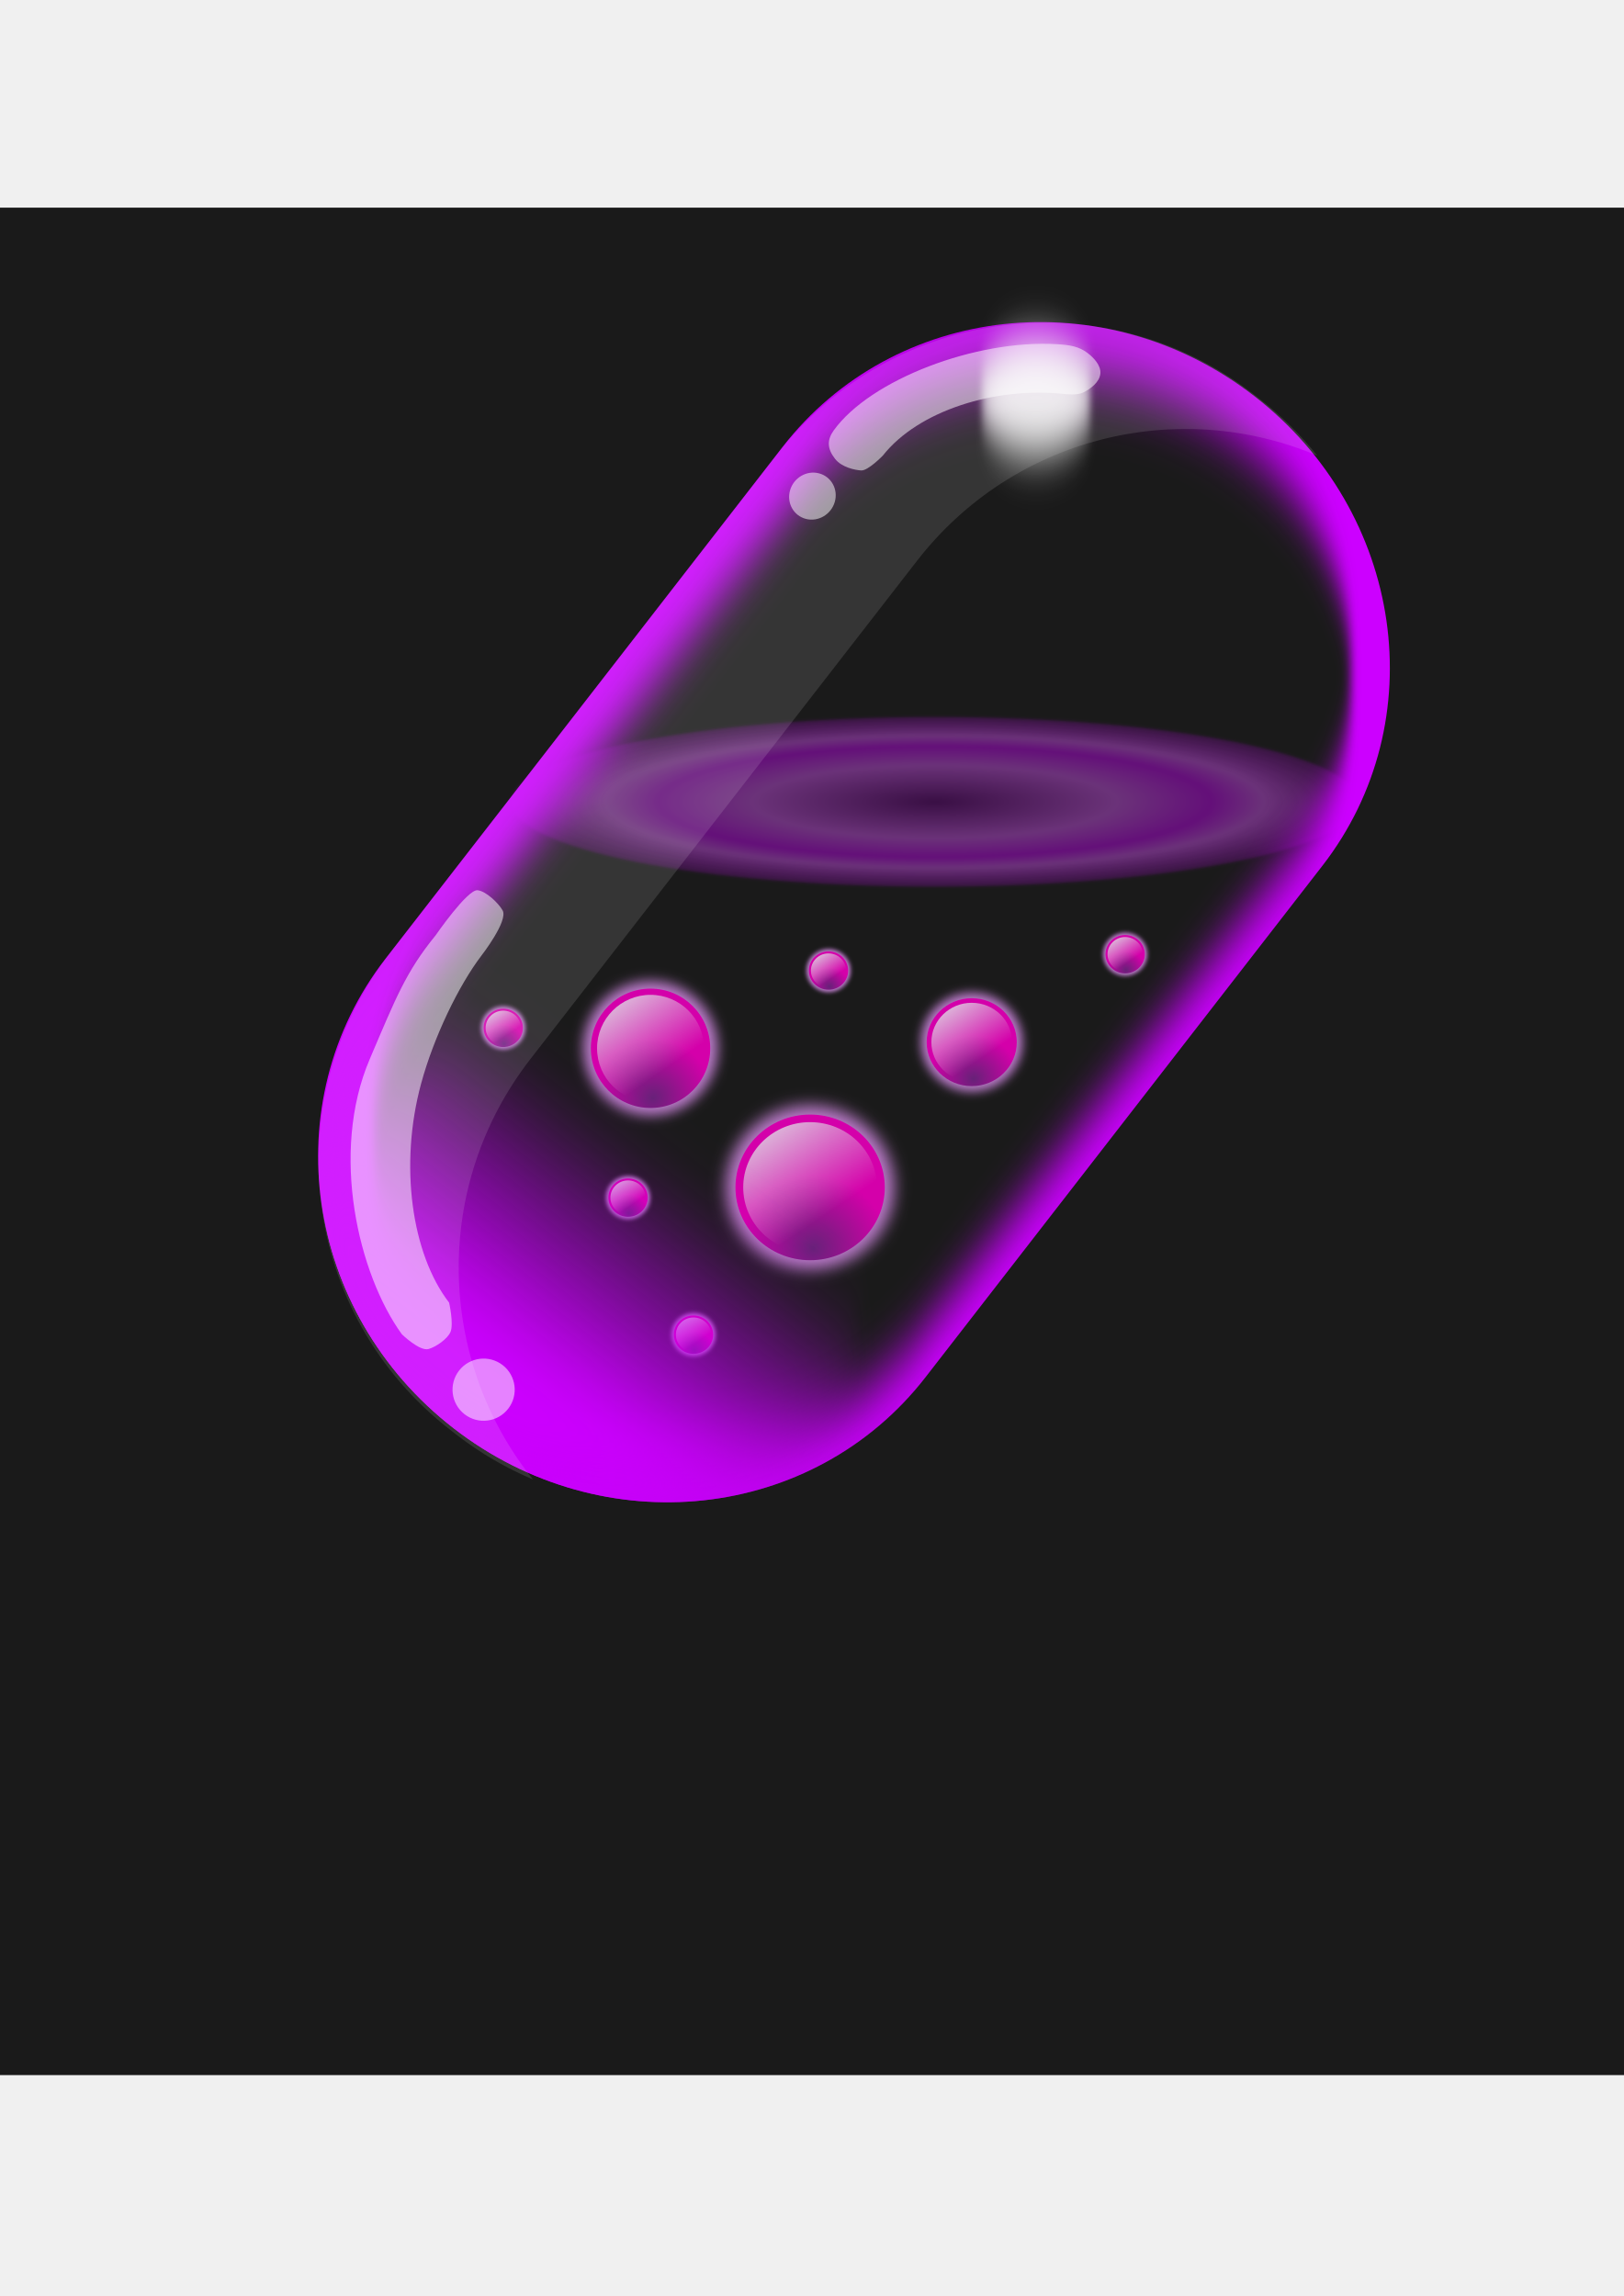
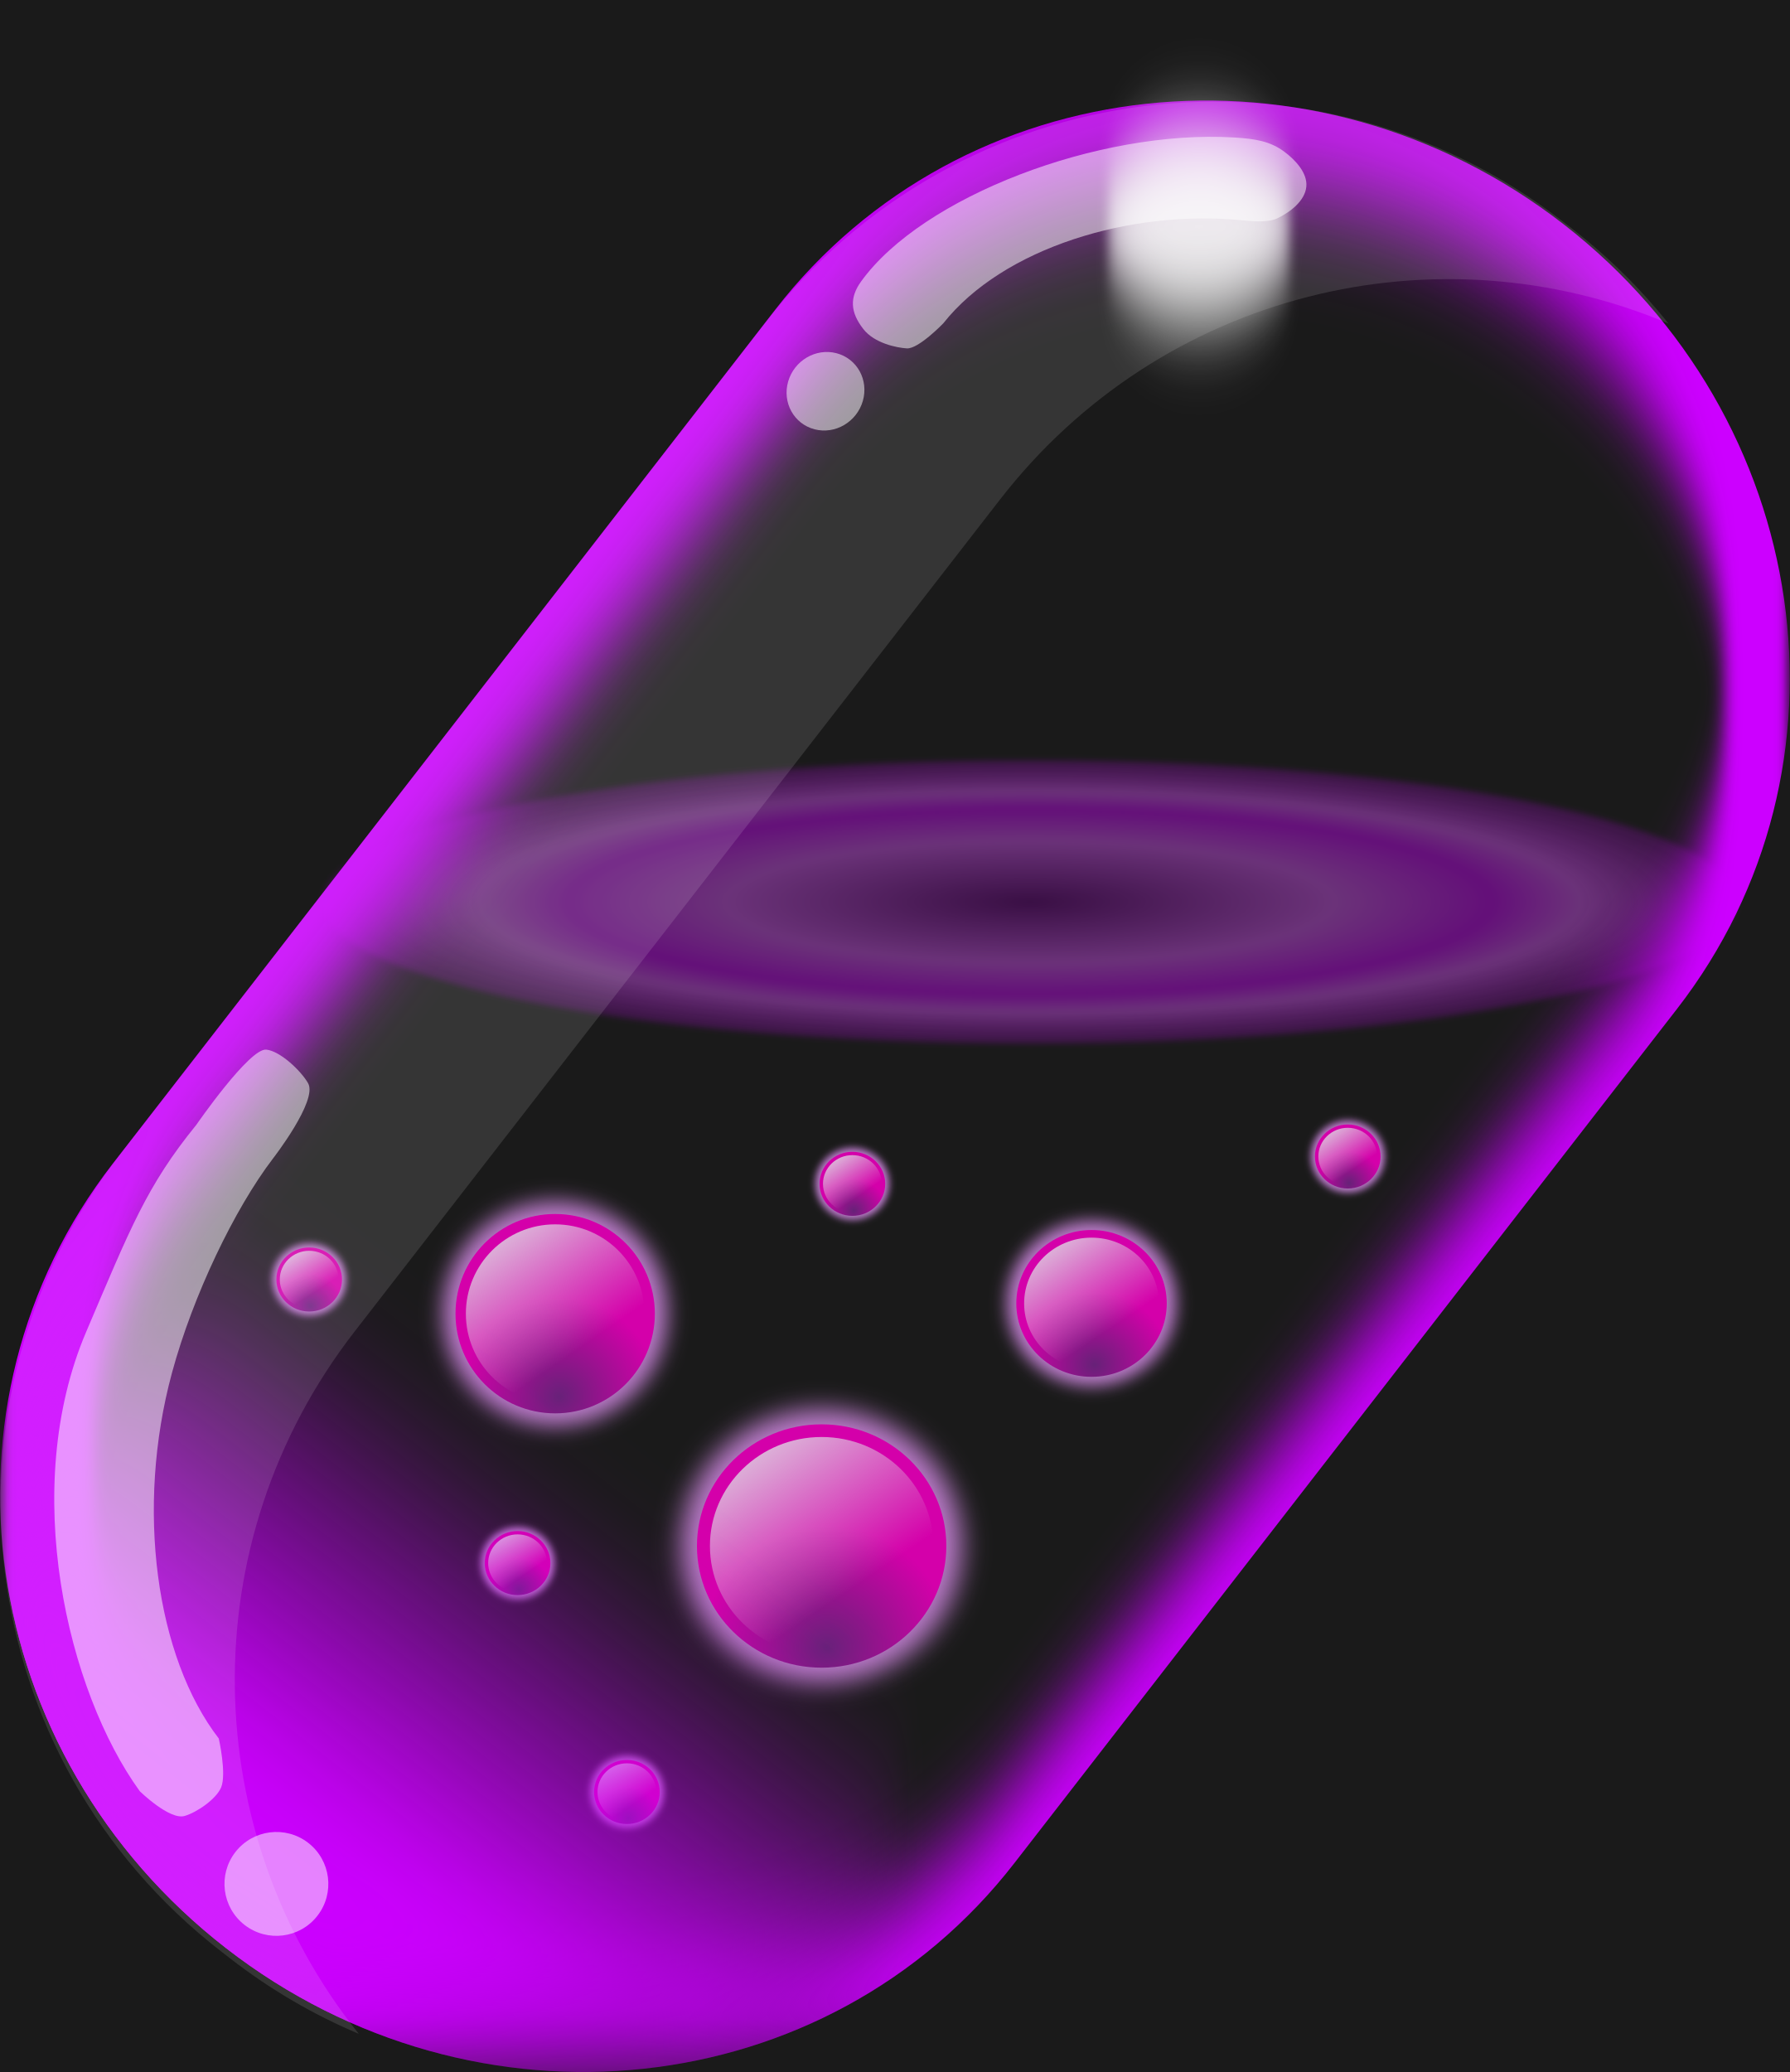
- <svg xmlns="http://www.w3.org/2000/svg" xmlns:xlink="http://www.w3.org/1999/xlink" width="793.701" height="1122.52" viewBox="0 0 210 297" version="1.1" id="svg8">
+ <svg xmlns="http://www.w3.org/2000/svg" xmlns:xlink="http://www.w3.org/1999/xlink" width="523.892" height="606.428" viewBox="0 0 138.613 160.451" version="1.1" id="svg8">
  <defs id="defs2">
    <linearGradient id="linearGradient1271">
      <stop style="stop-color:#dedbe3;stop-opacity:1;" offset="0" id="stop1267" />
      <stop style="stop-color:#dedbe3;stop-opacity:0;" offset="1" id="stop1269" />
    </linearGradient>
    <linearGradient id="linearGradient1155">
      <stop id="stop1151" offset="0" style="stop-color:#672178;stop-opacity:1" />
      <stop id="stop1153" offset="1" style="stop-color:#d400aa;stop-opacity:1" />
    </linearGradient>
    <linearGradient id="linearGradient941">
      <stop id="stop937" offset="0" style="stop-color:#660080;stop-opacity:1" />
      <stop style="stop-color:#dd55ff;stop-opacity:1" offset="0.429" id="stop947" />
      <stop style="stop-color:#cc00ff;stop-opacity:1" offset="0.653" id="stop945" />
      <stop style="stop-color:#dd55ff;stop-opacity:1" offset="0.777" id="stop943" />
      <stop id="stop939" offset="1" style="stop-color:#cc00ff;stop-opacity:0.416" />
    </linearGradient>
    <linearGradient id="linearGradient845">
      <stop style="stop-color:#cc00ff;stop-opacity:1;" offset="0" id="stop841" />
      <stop style="stop-color:#cc00ff;stop-opacity:0;" offset="1" id="stop843" />
    </linearGradient>
    <linearGradient xlink:href="#linearGradient845" id="linearGradient847" x1="127.496" y1="208.083" x2="127.528" y2="171.835" gradientUnits="userSpaceOnUse" gradientTransform="matrix(1.022049,0,0,0.8604648,-0.1423365,16.66102)" />
    <filter style="color-interpolation-filters:sRGB" id="filter877" x="-0.122" width="1.245" y="-0.138" height="1.276">
      <feGaussianBlur stdDeviation="3.749" id="feGaussianBlur879" />
    </filter>
    <filter style="color-interpolation-filters:sRGB" id="filter905" x="-0.074" width="1.149" y="-0.041" height="1.082">
      <feGaussianBlur stdDeviation="3.089" id="feGaussianBlur907" />
    </filter>
    <clipPath clipPathUnits="userSpaceOnUse" id="clipPath913">
      <path style="opacity:1;fill:#00ffff;fill-opacity:1;stroke:#ffffff;stroke-width:0;stroke-linecap:round;stroke-linejoin:round;stroke-miterlimit:4;stroke-dasharray:none;stroke-opacity:1" d="m 127.858,39.309 c 24.479,0 44.185,19.009 44.185,42.62 v 83.732 c 0,23.612 -19.707,42.62 -44.185,42.62 -24.479,0 -44.185,-19.009 -44.185,-42.62 V 81.929 c 0,-23.612 19.707,-42.62 44.185,-42.62 z" id="path915" />
    </clipPath>
    <radialGradient xlink:href="#linearGradient941" id="radialGradient933" cx="36.38" cy="55.435" fx="36.38" fy="55.435" r="53.314" gradientTransform="matrix(1.027295,0,0,0.2059553,83.54137,92.30464)" gradientUnits="userSpaceOnUse" />
    <filter style="color-interpolation-filters:sRGB" id="filter1075" x="-0.005" width="1.01" y="-0.025" height="1.05">
      <feGaussianBlur stdDeviation="0.23" id="feGaussianBlur1077" />
    </filter>
    <filter style="color-interpolation-filters:sRGB" id="filter1121" x="-0.368" width="1.737" y="-0.368" height="1.737">
      <feGaussianBlur stdDeviation="2.211" id="feGaussianBlur1123" />
    </filter>
    <radialGradient xlink:href="#linearGradient1155" id="radialGradient1149" cx="16.404" cy="225.298" fx="16.404" fy="225.298" r="12.7" gradientTransform="translate(-1.2048445e-6,-1.2749465e-5)" gradientUnits="userSpaceOnUse" />
    <filter style="color-interpolation-filters:sRGB" id="filter1257" x="-0.114" width="1.228" y="-0.114" height="1.228">
      <feGaussianBlur stdDeviation="1.357" id="feGaussianBlur1259" />
    </filter>
    <linearGradient xlink:href="#linearGradient1271" id="linearGradient1273" x1="10.583" y1="200.692" x2="21.696" y2="216.831" gradientUnits="userSpaceOnUse" gradientTransform="matrix(1.075,0,0,1.075,-1.190625,-16.1036)" />
    <radialGradient xlink:href="#linearGradient1155" id="radialGradient1310" gradientUnits="userSpaceOnUse" gradientTransform="translate(-1.2048445e-6,-1.2749465e-5)" cx="16.404" cy="225.298" fx="16.404" fy="225.298" r="12.7" />
    <linearGradient xlink:href="#linearGradient1271" id="linearGradient1312" gradientUnits="userSpaceOnUse" gradientTransform="matrix(1.075,0,0,1.075,-1.190625,-16.1036)" x1="10.583" y1="200.692" x2="21.696" y2="216.831" />
    <radialGradient xlink:href="#linearGradient1155" id="radialGradient1322" gradientUnits="userSpaceOnUse" gradientTransform="translate(-1.2048445e-6,-1.2749465e-5)" cx="16.404" cy="225.298" fx="16.404" fy="225.298" r="12.7" />
    <linearGradient xlink:href="#linearGradient1271" id="linearGradient1324" gradientUnits="userSpaceOnUse" gradientTransform="matrix(1.075,0,0,1.075,-1.190625,-16.1036)" x1="10.583" y1="200.692" x2="21.696" y2="216.831" />
    <radialGradient xlink:href="#linearGradient1155" id="radialGradient1334" gradientUnits="userSpaceOnUse" gradientTransform="translate(-1.2048445e-6,-1.2749465e-5)" cx="16.404" cy="225.298" fx="16.404" fy="225.298" r="12.7" />
    <linearGradient xlink:href="#linearGradient1271" id="linearGradient1336" gradientUnits="userSpaceOnUse" gradientTransform="matrix(1.075,0,0,1.075,-1.190625,-16.1036)" x1="10.583" y1="200.692" x2="21.696" y2="216.831" />
    <radialGradient xlink:href="#linearGradient1155" id="radialGradient1346" gradientUnits="userSpaceOnUse" gradientTransform="translate(-1.2048445e-6,-1.2749465e-5)" cx="16.404" cy="225.298" fx="16.404" fy="225.298" r="12.7" />
    <linearGradient xlink:href="#linearGradient1271" id="linearGradient1348" gradientUnits="userSpaceOnUse" gradientTransform="matrix(1.075,0,0,1.075,-1.190625,-16.1036)" x1="10.583" y1="200.692" x2="21.696" y2="216.831" />
    <radialGradient xlink:href="#linearGradient1155" id="radialGradient1358" gradientUnits="userSpaceOnUse" gradientTransform="translate(-1.2048445e-6,-1.2749465e-5)" cx="16.404" cy="225.298" fx="16.404" fy="225.298" r="12.7" />
    <linearGradient xlink:href="#linearGradient1271" id="linearGradient1360" gradientUnits="userSpaceOnUse" gradientTransform="matrix(1.075,0,0,1.075,-1.190625,-16.1036)" x1="10.583" y1="200.692" x2="21.696" y2="216.831" />
    <radialGradient xlink:href="#linearGradient1155" id="radialGradient1370" gradientUnits="userSpaceOnUse" gradientTransform="translate(-1.2048445e-6,-1.2749465e-5)" cx="16.404" cy="225.298" fx="16.404" fy="225.298" r="12.7" />
    <linearGradient xlink:href="#linearGradient1271" id="linearGradient1372" gradientUnits="userSpaceOnUse" gradientTransform="matrix(1.075,0,0,1.075,-1.190625,-16.1036)" x1="10.583" y1="200.692" x2="21.696" y2="216.831" />
    <radialGradient xlink:href="#linearGradient1155" id="radialGradient1382" gradientUnits="userSpaceOnUse" gradientTransform="translate(-1.2048445e-6,-1.2749465e-5)" cx="16.404" cy="225.298" fx="16.404" fy="225.298" r="12.7" />
    <linearGradient xlink:href="#linearGradient1271" id="linearGradient1384" gradientUnits="userSpaceOnUse" gradientTransform="matrix(1.075,0,0,1.075,-1.190625,-16.1036)" x1="10.583" y1="200.692" x2="21.696" y2="216.831" />
  </defs>
-   <g id="layer2">
+   <g id="layer2" transform="translate(-41.14168,-33.87682)">
    <rect style="opacity:1;fill:#1a1a1a;fill-opacity:1;stroke:#ffffff;stroke-width:0;stroke-linecap:round;stroke-linejoin:round;stroke-miterlimit:4;stroke-dasharray:none;stroke-opacity:1" id="rect829" width="229.923" height="241.565" x="-18.256" y="26.86" />
  </g>
-   <g id="layer1" style="display:inline">
+   <g id="layer1" style="display:inline" transform="translate(-41.14168,-33.87682)">
    <g id="g1278" transform="matrix(0.6079141,0,0,0.6079141,74.48686,5.07614)">
      <path id="path1138" d="M 30.162,214.715 A 14.287,14.287 0 0 1 15.875,229.002 14.287,14.287 0 0 1 1.588,214.715 14.287,14.287 0 0 1 15.875,200.427 a 14.287,14.287 0 0 1 14.287,14.287 z" style="opacity:1;fill:#cd87de;fill-opacity:0.899;stroke:#ffffff;stroke-width:0;stroke-linecap:round;stroke-linejoin:round;stroke-miterlimit:4;stroke-dasharray:none;stroke-opacity:1;filter:url(#filter1257)" />
      <path style="opacity:1;fill:url(#radialGradient1149);fill-opacity:1;stroke:#ffffff;stroke-width:0;stroke-linecap:round;stroke-linejoin:round;stroke-miterlimit:4;stroke-dasharray:none;stroke-opacity:1" d="m 28.575,214.715 a 12.7,12.7 0 0 1 -12.7,12.7 12.7,12.7 0 0 1 -12.7,-12.7 12.7,12.7 0 0 1 12.7,-12.7 12.7,12.7 0 0 1 12.7,12.7 z" id="path1141" />
      <path id="path1261" d="M 27.252,214.715 A 11.377,11.377 0 0 1 15.875,226.092 11.377,11.377 0 0 1 4.498,214.715 11.377,11.377 0 0 1 15.875,203.337 11.377,11.377 0 0 1 27.252,214.715 Z" style="opacity:1;fill:url(#linearGradient1273);fill-opacity:1;stroke:#ffffff;stroke-width:0;stroke-linecap:round;stroke-linejoin:round;stroke-miterlimit:4;stroke-dasharray:none;stroke-opacity:1" />
    </g>
    <g transform="matrix(0.7604461,0,0,0.7419276,92.70292,-5.706842)" id="g1308">
      <path style="opacity:1;fill:#cd87de;fill-opacity:0.899;stroke:#ffffff;stroke-width:0;stroke-linecap:round;stroke-linejoin:round;stroke-miterlimit:4;stroke-dasharray:none;stroke-opacity:1;filter:url(#filter1257)" d="M 30.162,214.715 A 14.287,14.287 0 0 1 15.875,229.002 14.287,14.287 0 0 1 1.588,214.715 14.287,14.287 0 0 1 15.875,200.427 a 14.287,14.287 0 0 1 14.287,14.287 z" id="path1302" />
      <path id="path1304" d="m 28.575,214.715 a 12.7,12.7 0 0 1 -12.7,12.7 12.7,12.7 0 0 1 -12.7,-12.7 12.7,12.7 0 0 1 12.7,-12.7 12.7,12.7 0 0 1 12.7,12.7 z" style="opacity:1;fill:url(#radialGradient1310);fill-opacity:1;stroke:#ffffff;stroke-width:0;stroke-linecap:round;stroke-linejoin:round;stroke-miterlimit:4;stroke-dasharray:none;stroke-opacity:1" />
      <path style="opacity:1;fill:url(#linearGradient1312);fill-opacity:1;stroke:#ffffff;stroke-width:0;stroke-linecap:round;stroke-linejoin:round;stroke-miterlimit:4;stroke-dasharray:none;stroke-opacity:1" d="M 27.252,214.715 A 11.377,11.377 0 0 1 15.875,226.092 11.377,11.377 0 0 1 4.498,214.715 11.377,11.377 0 0 1 15.875,203.337 11.377,11.377 0 0 1 27.252,214.715 Z" id="path1306" />
    </g>
    <g id="g1320" transform="matrix(0.4588416,0,0,0.4476678,118.393,38.68961)">
      <path id="path1314" d="M 30.162,214.715 A 14.287,14.287 0 0 1 15.875,229.002 14.287,14.287 0 0 1 1.588,214.715 14.287,14.287 0 0 1 15.875,200.427 a 14.287,14.287 0 0 1 14.287,14.287 z" style="opacity:1;fill:#cd87de;fill-opacity:0.899;stroke:#ffffff;stroke-width:0;stroke-linecap:round;stroke-linejoin:round;stroke-miterlimit:4;stroke-dasharray:none;stroke-opacity:1;filter:url(#filter1257)" />
      <path style="opacity:1;fill:url(#radialGradient1322);fill-opacity:1;stroke:#ffffff;stroke-width:0;stroke-linecap:round;stroke-linejoin:round;stroke-miterlimit:4;stroke-dasharray:none;stroke-opacity:1" d="m 28.575,214.715 a 12.7,12.7 0 0 1 -12.7,12.7 12.7,12.7 0 0 1 -12.7,-12.7 12.7,12.7 0 0 1 12.7,-12.7 12.7,12.7 0 0 1 12.7,12.7 z" id="path1316" />
      <path id="path1318" d="M 27.252,214.715 A 11.377,11.377 0 0 1 15.875,226.092 11.377,11.377 0 0 1 4.498,214.715 11.377,11.377 0 0 1 15.875,203.337 11.377,11.377 0 0 1 27.252,214.715 Z" style="opacity:1;fill:url(#linearGradient1324);fill-opacity:1;stroke:#ffffff;stroke-width:0;stroke-linecap:round;stroke-linejoin:round;stroke-miterlimit:4;stroke-dasharray:none;stroke-opacity:1" />
    </g>
    <g transform="matrix(0.2002193,0,0,0.1953435,142.3424,81.49022)" id="g1332">
      <path style="opacity:1;fill:#cd87de;fill-opacity:0.899;stroke:#ffffff;stroke-width:0;stroke-linecap:round;stroke-linejoin:round;stroke-miterlimit:4;stroke-dasharray:none;stroke-opacity:1;filter:url(#filter1257)" d="M 30.162,214.715 A 14.287,14.287 0 0 1 15.875,229.002 14.287,14.287 0 0 1 1.588,214.715 14.287,14.287 0 0 1 15.875,200.427 a 14.287,14.287 0 0 1 14.287,14.287 z" id="path1326" />
      <path id="path1328" d="m 28.575,214.715 a 12.7,12.7 0 0 1 -12.7,12.7 12.7,12.7 0 0 1 -12.7,-12.7 12.7,12.7 0 0 1 12.7,-12.7 12.7,12.7 0 0 1 12.7,12.7 z" style="opacity:1;fill:url(#radialGradient1334);fill-opacity:1;stroke:#ffffff;stroke-width:0;stroke-linecap:round;stroke-linejoin:round;stroke-miterlimit:4;stroke-dasharray:none;stroke-opacity:1" />
      <path style="opacity:1;fill:url(#linearGradient1336);fill-opacity:1;stroke:#ffffff;stroke-width:0;stroke-linecap:round;stroke-linejoin:round;stroke-miterlimit:4;stroke-dasharray:none;stroke-opacity:1" d="M 27.252,214.715 A 11.377,11.377 0 0 1 15.875,226.092 11.377,11.377 0 0 1 4.498,214.715 11.377,11.377 0 0 1 15.875,203.337 11.377,11.377 0 0 1 27.252,214.715 Z" id="path1330" />
    </g>
    <g id="g1344" transform="matrix(0.2002193,0,0,0.1953435,103.9778,83.60689)">
      <path id="path1338" d="M 30.162,214.715 A 14.287,14.287 0 0 1 15.875,229.002 14.287,14.287 0 0 1 1.588,214.715 14.287,14.287 0 0 1 15.875,200.427 a 14.287,14.287 0 0 1 14.287,14.287 z" style="opacity:1;fill:#cd87de;fill-opacity:0.899;stroke:#ffffff;stroke-width:0;stroke-linecap:round;stroke-linejoin:round;stroke-miterlimit:4;stroke-dasharray:none;stroke-opacity:1;filter:url(#filter1257)" />
      <path style="opacity:1;fill:url(#radialGradient1346);fill-opacity:1;stroke:#ffffff;stroke-width:0;stroke-linecap:round;stroke-linejoin:round;stroke-miterlimit:4;stroke-dasharray:none;stroke-opacity:1" d="m 28.575,214.715 a 12.7,12.7 0 0 1 -12.7,12.7 12.7,12.7 0 0 1 -12.7,-12.7 12.7,12.7 0 0 1 12.7,-12.7 12.7,12.7 0 0 1 12.7,12.7 z" id="path1340" />
      <path id="path1342" d="M 27.252,214.715 A 11.377,11.377 0 0 1 15.875,226.092 11.377,11.377 0 0 1 4.498,214.715 11.377,11.377 0 0 1 15.875,203.337 11.377,11.377 0 0 1 27.252,214.715 Z" style="opacity:1;fill:url(#linearGradient1348);fill-opacity:1;stroke:#ffffff;stroke-width:0;stroke-linecap:round;stroke-linejoin:round;stroke-miterlimit:4;stroke-dasharray:none;stroke-opacity:1" />
    </g>
    <g transform="matrix(0.2002193,0,0,0.1953435,78.0486,112.9756)" id="g1356">
      <path style="opacity:1;fill:#cd87de;fill-opacity:0.899;stroke:#ffffff;stroke-width:0;stroke-linecap:round;stroke-linejoin:round;stroke-miterlimit:4;stroke-dasharray:none;stroke-opacity:1;filter:url(#filter1257)" d="M 30.162,214.715 A 14.287,14.287 0 0 1 15.875,229.002 14.287,14.287 0 0 1 1.588,214.715 14.287,14.287 0 0 1 15.875,200.427 a 14.287,14.287 0 0 1 14.287,14.287 z" id="path1350" />
      <path id="path1352" d="m 28.575,214.715 a 12.7,12.7 0 0 1 -12.7,12.7 12.7,12.7 0 0 1 -12.7,-12.7 12.7,12.7 0 0 1 12.7,-12.7 12.7,12.7 0 0 1 12.7,12.7 z" style="opacity:1;fill:url(#radialGradient1358);fill-opacity:1;stroke:#ffffff;stroke-width:0;stroke-linecap:round;stroke-linejoin:round;stroke-miterlimit:4;stroke-dasharray:none;stroke-opacity:1" />
      <path style="opacity:1;fill:url(#linearGradient1360);fill-opacity:1;stroke:#ffffff;stroke-width:0;stroke-linecap:round;stroke-linejoin:round;stroke-miterlimit:4;stroke-dasharray:none;stroke-opacity:1" d="M 27.252,214.715 A 11.377,11.377 0 0 1 15.875,226.092 11.377,11.377 0 0 1 4.498,214.715 11.377,11.377 0 0 1 15.875,203.337 11.377,11.377 0 0 1 27.252,214.715 Z" id="path1354" />
    </g>
    <g id="g1368" transform="matrix(0.2002193,0,0,0.1953435,86.51527,130.7027)">
      <path id="path1362" d="M 30.162,214.715 A 14.287,14.287 0 0 1 15.875,229.002 14.287,14.287 0 0 1 1.588,214.715 14.287,14.287 0 0 1 15.875,200.427 a 14.287,14.287 0 0 1 14.287,14.287 z" style="opacity:1;fill:#cd87de;fill-opacity:0.899;stroke:#ffffff;stroke-width:0;stroke-linecap:round;stroke-linejoin:round;stroke-miterlimit:4;stroke-dasharray:none;stroke-opacity:1;filter:url(#filter1257)" />
      <path style="opacity:1;fill:url(#radialGradient1370);fill-opacity:1;stroke:#ffffff;stroke-width:0;stroke-linecap:round;stroke-linejoin:round;stroke-miterlimit:4;stroke-dasharray:none;stroke-opacity:1" d="m 28.575,214.715 a 12.7,12.7 0 0 1 -12.7,12.7 12.7,12.7 0 0 1 -12.7,-12.7 12.7,12.7 0 0 1 12.7,-12.7 12.7,12.7 0 0 1 12.7,12.7 z" id="path1364" />
      <path id="path1366" d="M 27.252,214.715 A 11.377,11.377 0 0 1 15.875,226.092 11.377,11.377 0 0 1 4.498,214.715 11.377,11.377 0 0 1 15.875,203.337 11.377,11.377 0 0 1 27.252,214.715 Z" style="opacity:1;fill:url(#linearGradient1372);fill-opacity:1;stroke:#ffffff;stroke-width:0;stroke-linecap:round;stroke-linejoin:round;stroke-miterlimit:4;stroke-dasharray:none;stroke-opacity:1" />
    </g>
    <g id="g1380" transform="matrix(0.2002193,0,0,0.1953435,61.90902,91.01522)">
      <path id="path1374" d="M 30.162,214.715 A 14.287,14.287 0 0 1 15.875,229.002 14.287,14.287 0 0 1 1.588,214.715 14.287,14.287 0 0 1 15.875,200.427 a 14.287,14.287 0 0 1 14.287,14.287 z" style="opacity:1;fill:#cd87de;fill-opacity:0.899;stroke:#ffffff;stroke-width:0;stroke-linecap:round;stroke-linejoin:round;stroke-miterlimit:4;stroke-dasharray:none;stroke-opacity:1;filter:url(#filter1257)" />
      <path style="opacity:1;fill:url(#radialGradient1382);fill-opacity:1;stroke:#ffffff;stroke-width:0;stroke-linecap:round;stroke-linejoin:round;stroke-miterlimit:4;stroke-dasharray:none;stroke-opacity:1" d="m 28.575,214.715 a 12.7,12.7 0 0 1 -12.7,12.7 12.7,12.7 0 0 1 -12.7,-12.7 12.7,12.7 0 0 1 12.7,-12.7 12.7,12.7 0 0 1 12.7,12.7 z" id="path1376" />
      <path id="path1378" d="M 27.252,214.715 A 11.377,11.377 0 0 1 15.875,226.092 11.377,11.377 0 0 1 4.498,214.715 11.377,11.377 0 0 1 15.875,203.337 11.377,11.377 0 0 1 27.252,214.715 Z" style="opacity:1;fill:url(#linearGradient1384);fill-opacity:1;stroke:#ffffff;stroke-width:0;stroke-linecap:round;stroke-linejoin:round;stroke-miterlimit:4;stroke-dasharray:none;stroke-opacity:1" />
    </g>
    <g id="g1136">
      <ellipse ry="10.98" rx="54.769" cy="103.722" cx="120.915" id="path917" style="opacity:0.416;fill:url(#radialGradient933);fill-opacity:1;stroke:#ffffff;stroke-width:0;stroke-linecap:round;stroke-linejoin:round;stroke-miterlimit:4;stroke-dasharray:none;stroke-opacity:1;filter:url(#filter1075)" />
      <g transform="rotate(37.80546,127.6223,95.47468)" clip-path="url(#clipPath913)" id="g911">
        <path style="opacity:1;fill:#cc00ff;fill-opacity:1;stroke:#ffffff;stroke-width:0;stroke-linecap:round;stroke-linejoin:round;stroke-miterlimit:4;stroke-dasharray:none;stroke-opacity:1;filter:url(#filter905)" d="m 128.28,33.249 c -27.581,0 -49.785,20.386 -49.785,45.707 v 89.797 c -2e-6,25.322 22.204,45.707 49.785,45.707 27.581,0 49.785,-20.386 49.785,-45.707 V 78.956 c 0,-25.322 -22.204,-45.707 -49.785,-45.707 z m 0.504,11.617 c 21.88,0 39.495,17.615 39.495,39.495 v 77.591 c 0,21.88 -17.615,39.495 -39.495,39.495 -21.88,0 -39.495,-17.615 -39.495,-39.495 V 84.36 c 0,-21.88 17.615,-39.495 39.495,-39.495 z" id="path819" />
        <ellipse style="opacity:1;fill:url(#linearGradient847);fill-opacity:1;stroke:#ffffff;stroke-width:0;stroke-linecap:round;stroke-linejoin:round;stroke-miterlimit:4;stroke-dasharray:none;stroke-opacity:1;filter:url(#filter877)" id="path826" cx="129.1" cy="179.773" rx="36.793" ry="32.632" />
      </g>
      <path id="rect949" d="m 162.17,51.023 c -19.253,-14.937 -46.777,-11.462 -61.714,7.791 L 50.456,123.26 c -14.937,19.253 -11.462,46.777 7.79,61.714 l 0.736,0.571 c 3.127,2.426 6.474,4.363 9.948,5.829 C 56.513,175.861 55.855,153.422 68.596,136.999 L 118.596,72.552 c 12.511,-16.125 33.851,-21.179 51.766,-13.62 -2.14,-2.674 -4.626,-5.143 -7.457,-7.339 z" style="opacity:0.12;fill:#ffffff;fill-opacity:1;stroke:#ffffff;stroke-width:0;stroke-linecap:round;stroke-linejoin:round;stroke-miterlimit:4;stroke-dasharray:none;stroke-opacity:1" />
      <g transform="rotate(37.80546,127.6223,95.47468)" id="g977">
        <path style="opacity:0.51;fill:#ffffff;fill-opacity:1;stroke:#ffffff;stroke-width:0;stroke-linecap:round;stroke-linejoin:round;stroke-miterlimit:4;stroke-dasharray:none;stroke-opacity:1" d="m 86.942,159.342 c -0.138,6.086 0.87,9.433 3.09,17.883 3.355,12.769 15.911,22.871 25.09,25.552 0,0 3.191,0.362 3.907,-0.613 0.58,-0.789 1.141,-2.545 0.881,-3.489 -0.301,-1.094 -2.462,-2.876 -2.462,-2.876 -7.703,-2 -16.041,-10.103 -20.235,-20.179 -2.382,-5.721 -3.943,-12.975 -3.981,-17.875 0,0 0.003,-5.678 -1.42,-6.276 -1.004,-0.422 -3.239,-0.652 -4.161,-0.072 -1.111,0.699 -0.707,7.944 -0.707,7.944 z" id="path954" />
        <circle style="opacity:0.51;fill:#ffffff;fill-opacity:1;stroke:#ffffff;stroke-width:0;stroke-linecap:round;stroke-linejoin:round;stroke-miterlimit:4;stroke-dasharray:none;stroke-opacity:1" id="path970" cx="127.875" cy="201.959" r="4.022" />
      </g>
      <path style="opacity:0.51;fill:#ffffff;fill-opacity:1;stroke:#ffffff;stroke-width:0;stroke-linecap:round;stroke-linejoin:round;stroke-miterlimit:4;stroke-dasharray:none;stroke-opacity:1" d="m 136.68,44.521 c -10.463,-0.618 -24.11,4.571 -28.849,11.151 -0.886,1.23 -0.865,2.363 0.18,3.694 0.861,1.098 2.589,1.443 3.366,1.489 0.901,0.053 2.814,-1.935 2.814,-1.935 4.612,-5.83 14.502,-8.874 23.299,-7.972 0.382,0.039 1.799,0.208 2.574,-0.163 1.002,-0.481 2.15,-1.355 2.249,-2.462 0.094,-1.056 -0.846,-2.056 -1.695,-2.69 -1.093,-0.817 -2.232,-1.011 -3.939,-1.112 z" id="path979" />
      <ellipse style="opacity:0.51;fill:#ffffff;fill-opacity:1;stroke:#ffffff;stroke-width:0;stroke-linecap:round;stroke-linejoin:round;stroke-miterlimit:4;stroke-dasharray:none;stroke-opacity:1" id="circle981" cx="35.738" cy="-118.753" transform="matrix(-0.2762632,0.961082,-0.9679437,-0.2511673,0,0)" rx="3.066" ry="2.988" />
      <circle transform="rotate(37.80546,127.6223,95.47468)" r="7.203" cy="56.767" cx="105.66" id="path993" style="opacity:1;fill:#ffffff;fill-opacity:0.899;stroke:#ffffff;stroke-width:0;stroke-linecap:round;stroke-linejoin:round;stroke-miterlimit:4;stroke-dasharray:none;stroke-opacity:1;filter:url(#filter1121)" />
    </g>
  </g>
</svg>
